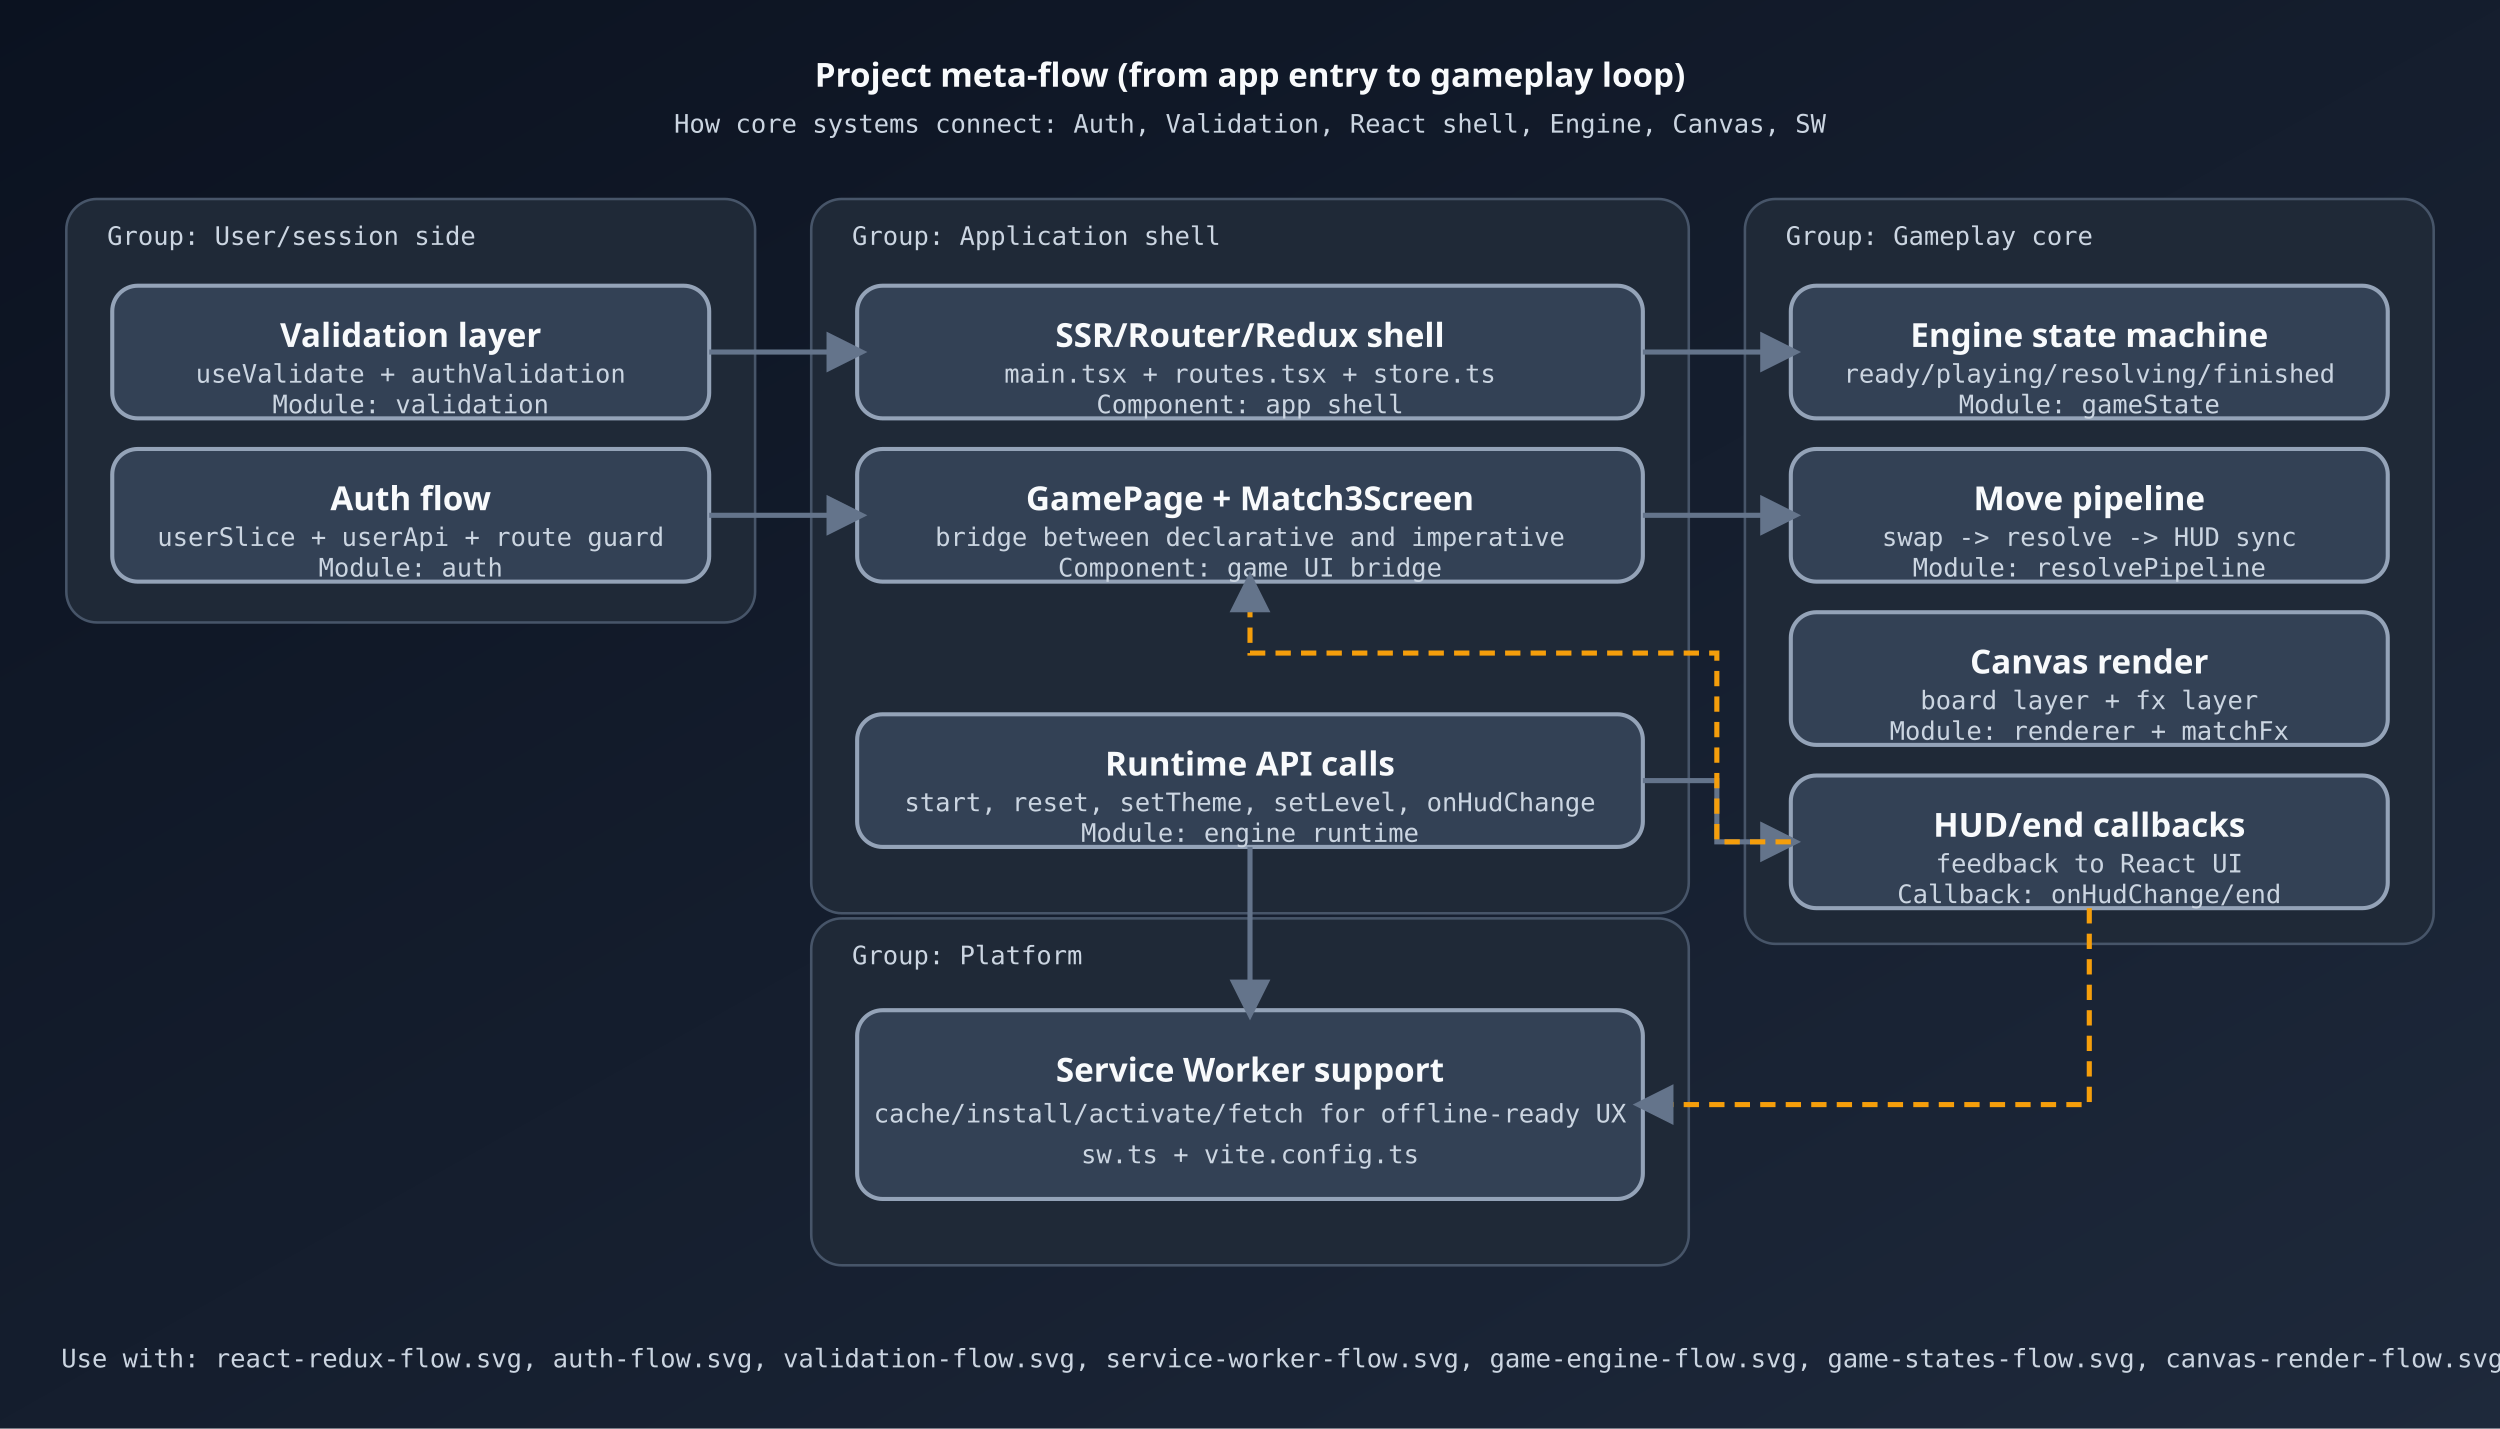
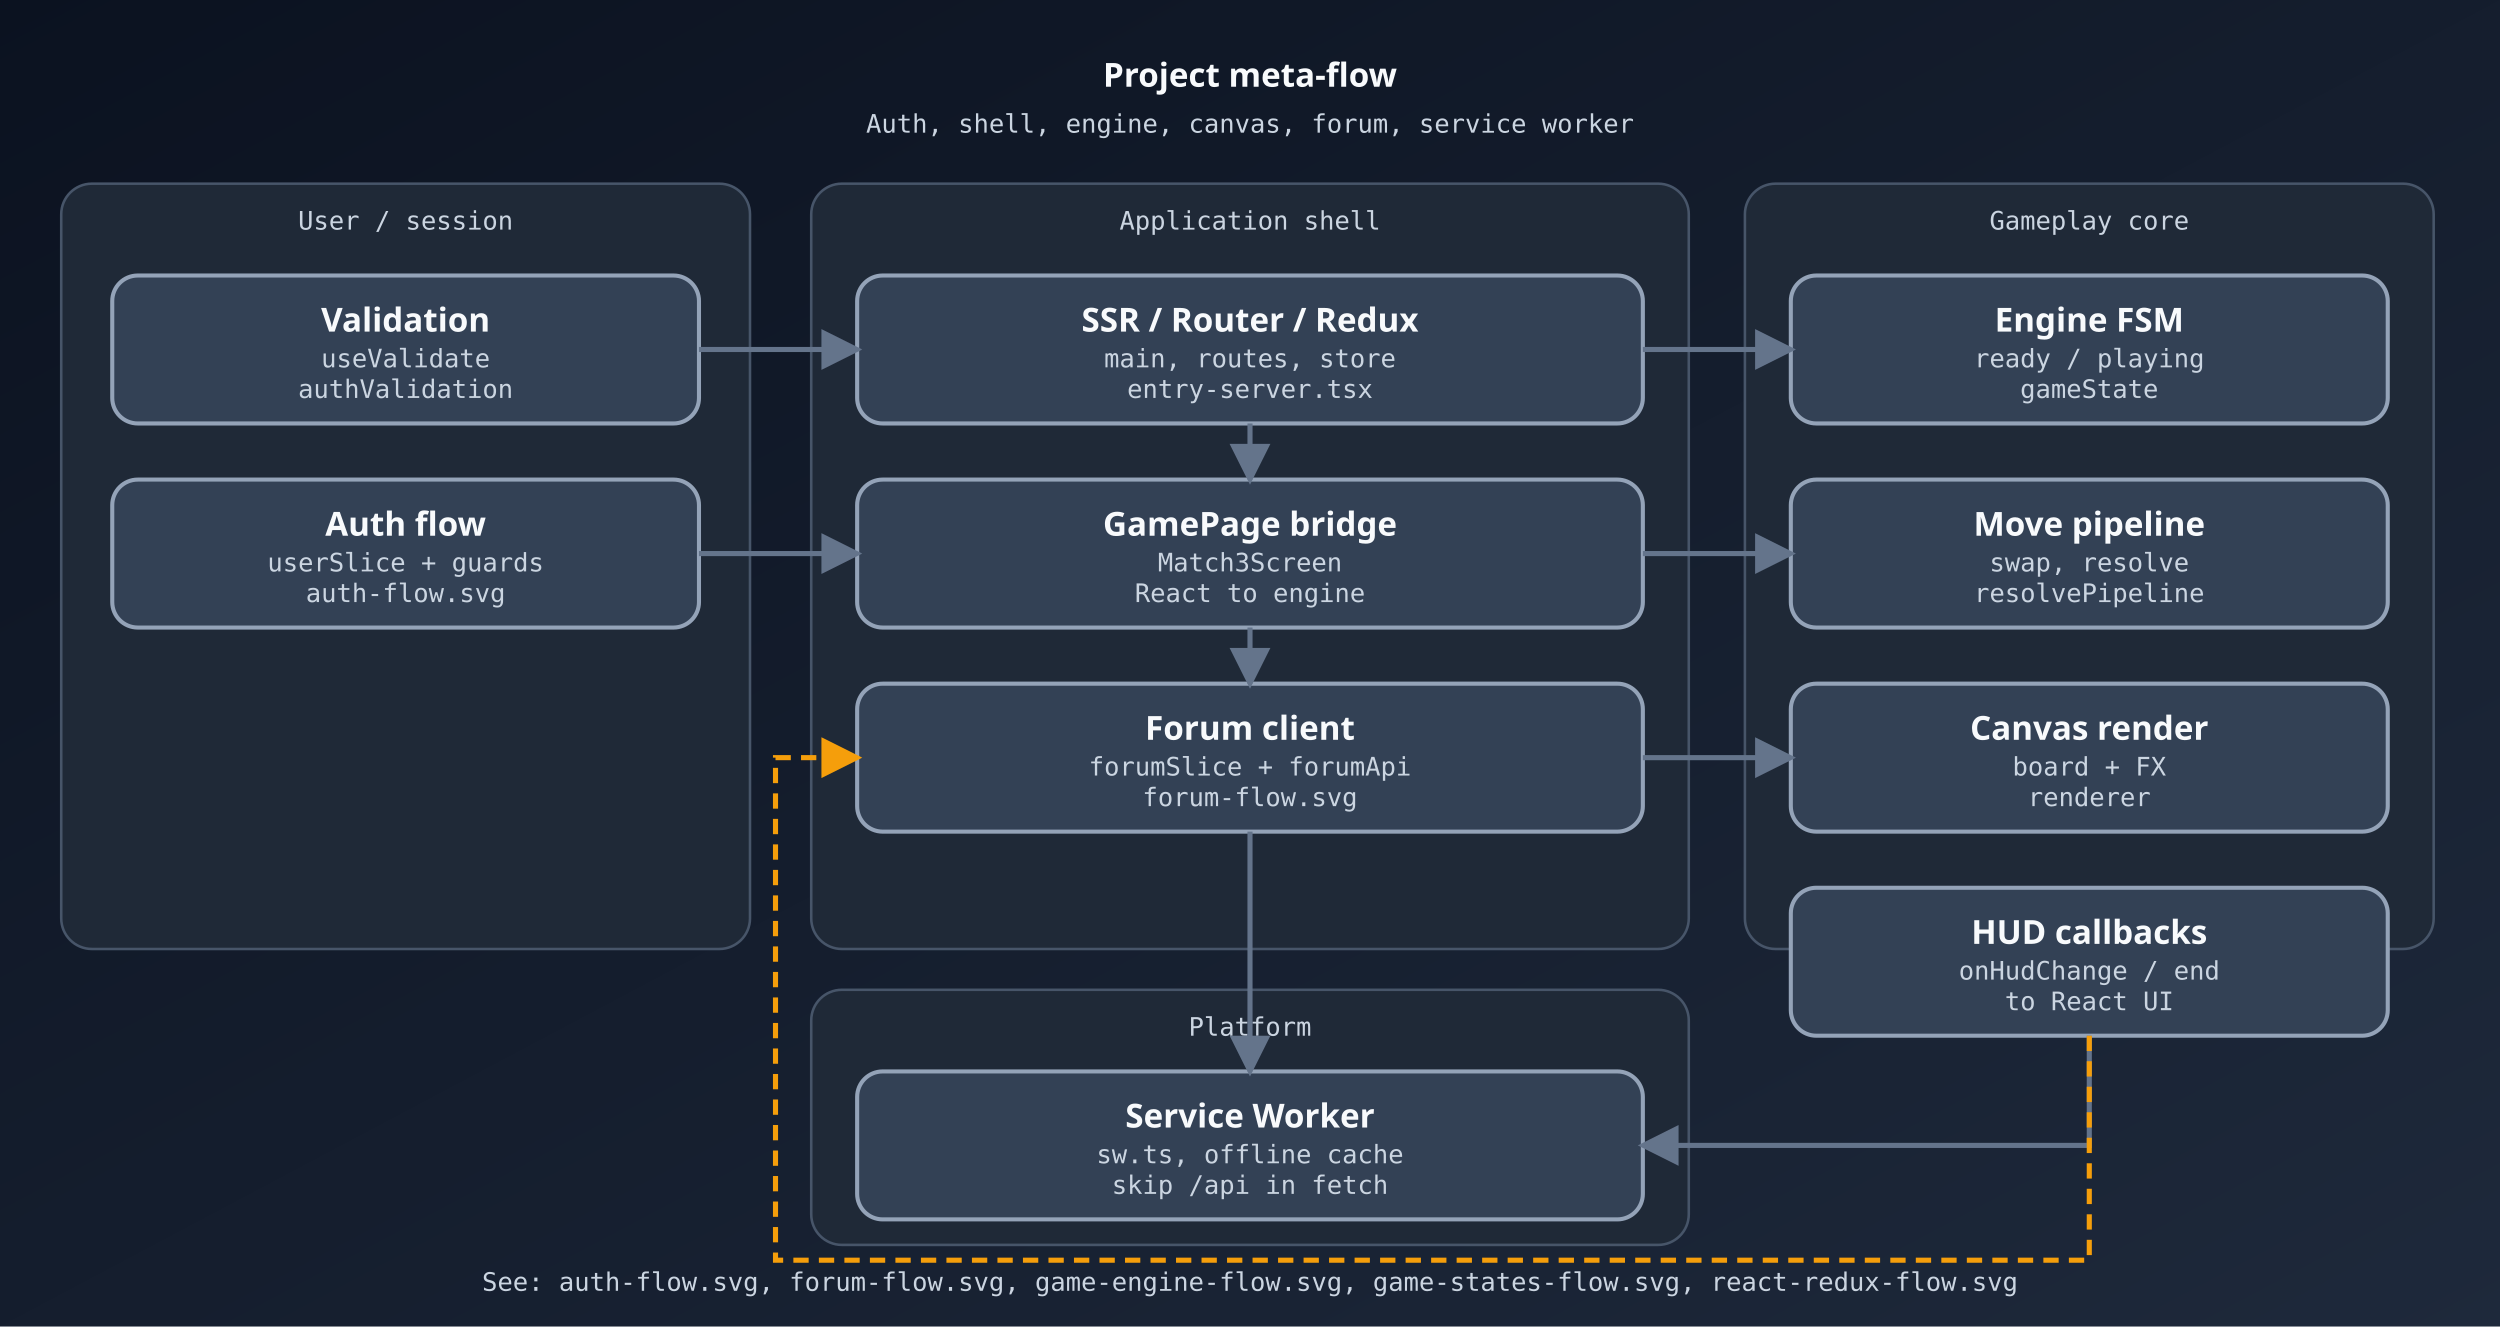
- <svg xmlns="http://www.w3.org/2000/svg" viewBox="0 0 980 560" role="img" aria-labelledby="title desc">
+ <svg xmlns="http://www.w3.org/2000/svg" viewBox="0 0 980 520" role="img" aria-labelledby="title desc">
  <defs>
    <linearGradient id="bg" x1="0%" y1="0%" x2="100%" y2="100%">
      <stop offset="0%" style="stop-color:#0b1220" />
      <stop offset="100%" style="stop-color:#1e293b" />
    </linearGradient>
    <filter id="glow" x="-50%" y="-50%" width="200%" height="200%">
      <feGaussianBlur stdDeviation="2.5" result="b" />
      <feMerge>
        <feMergeNode in="b" />
        <feMergeNode in="SourceGraphic" />
      </feMerge>
    </filter>
    <style>
      .core{fill:#334155;stroke:#94a3b8;stroke-width:1.6;rx:10;animation:glow 10s ease-in-out infinite}
      .group{fill:#1f2937;stroke:#475569;stroke-width:1;rx:12}
-       .lbl{fill:#f8fafc;font:600 13px system-ui,sans-serif}
-       .sub{fill:#cbd5e1;font:10px ui-monospace,monospace}
+       .lbl{fill:#f8fafc;font:600 13px system-ui,sans-serif;text-anchor:middle}
+       .sub{fill:#cbd5e1;font:10px ui-monospace,monospace;text-anchor:middle}
      .arr{stroke:#64748b;stroke-width:2;fill:none;marker-end:url(#m);animation:line 10s ease-in-out infinite}
-       .sync{stroke:#f59e0b;stroke-dasharray:6 4}
+       .sync{stroke:#f59e0b;stroke-width:2;fill:none;stroke-dasharray:6 4;marker-end:url(#mo)}
      @keyframes glow{0%,1.2%{stroke:#38bdf8;stroke-width:2.7;fill:#1e3a5f;filter:url(#glow)}3%,100%{stroke:#94a3b8;stroke-width:1.6;fill:#334155;filter:none}}
      @keyframes line{0%,1.2%{stroke:#38bdf8;stroke-width:2.7}3%,100%{stroke:#64748b;stroke-width:2}}
      #b1,#l1{animation-delay:0s}#b2,#l2{animation-delay:1s}#b3,#l3{animation-delay:2s}#b4,#l4{animation-delay:3s}
-       #b5,#l5{animation-delay:4s}#b6,#l6{animation-delay:5s}#b7,#l7{animation-delay:6s}#b8,#l8{animation-delay:7s}#b9,#l9{animation-delay:8s}#b10{animation-delay:9s}
+       #b5,#l5{animation-delay:4s}#b6,#l6{animation-delay:5s}#b7,#l7{animation-delay:6s}#b8,#l8{animation-delay:7s}#b9,#l9{animation-delay:8s}#b10,#l10{animation-delay:9s}
    </style>
-     <marker id="m" markerWidth="8" markerHeight="8" refX="6" refY="4" orient="auto">
+     <marker id="m" markerWidth="8" markerHeight="8" refX="7" refY="4" orient="auto">
      <polygon points="0 0,8 4,0 8" fill="#64748b" />
+     </marker>
+     <marker id="mo" markerWidth="8" markerHeight="8" refX="7" refY="4" orient="auto">
+       <polygon points="0 0,8 4,0 8" fill="#f59e0b" />
    </marker>
  </defs>
  <rect width="100%" height="100%" fill="url(#bg)" />
-   <text x="490" y="34" text-anchor="middle" class="lbl" font-size="17">Project meta-flow (from app entry to gameplay loop)</text>
-   <text x="490" y="52" text-anchor="middle" class="sub">How core systems connect: Auth, Validation, React shell, Engine, Canvas, SW</text>
-   <rect x="26" y="78" width="270" height="166" class="group" />
-   <text x="42" y="96" class="sub">Group: User/session side</text>
-   <rect id="b1" x="44" y="112" width="234" height="52" class="core" />
-   <g id="t1" transform="translate(161 0)">
-     <text y="136" class="lbl" text-anchor="middle">Validation layer</text>
-     <text y="150" class="sub" text-anchor="middle">useValidate + authValidation</text>
-     <text y="162" class="sub" text-anchor="middle">Module: validation</text>
-   </g>
-   <rect id="b2" x="44" y="176" width="234" height="52" class="core" />
-   <g id="t2" transform="translate(161 0)">
-     <text y="200" class="lbl" text-anchor="middle">Auth flow</text>
-     <text y="214" class="sub" text-anchor="middle">userSlice + userApi + route guard</text>
-     <text y="226" class="sub" text-anchor="middle">Module: auth</text>
-   </g>
-   <rect x="318" y="78" width="344" height="280" class="group" />
-   <text x="334" y="96" class="sub">Group: Application shell</text>
-   <rect id="b3" x="336" y="112" width="308" height="52" class="core" />
-   <g id="t3" transform="translate(490 0)">
-     <text y="136" class="lbl" text-anchor="middle">SSR/Router/Redux shell</text>
-     <text y="150" class="sub" text-anchor="middle">main.tsx + routes.tsx + store.ts</text>
-     <text y="162" class="sub" text-anchor="middle">Component: app shell</text>
-   </g>
-   <rect id="b4" x="336" y="176" width="308" height="52" class="core" />
-   <g id="t4" transform="translate(490 0)">
-     <text y="200" class="lbl" text-anchor="middle">GamePage + Match3Screen</text>
-     <text y="214" class="sub" text-anchor="middle">bridge between declarative and imperative</text>
-     <text y="226" class="sub" text-anchor="middle">Component: game UI bridge</text>
-   </g>
-   <rect id="b5" x="336" y="280" width="308" height="52" class="core" />
-   <g id="t5" transform="translate(490 0)">
-     <text y="304" class="lbl" text-anchor="middle">Runtime API calls</text>
-     <text y="318" class="sub" text-anchor="middle">start, reset, setTheme, setLevel, onHudChange</text>
-     <text y="330" class="sub" text-anchor="middle">Module: engine runtime</text>
-   </g>
-   <rect x="684" y="78" width="270" height="292" class="group" />
-   <text x="700" y="96" class="sub">Group: Gameplay core</text>
-   <rect id="b6" x="702" y="112" width="234" height="52" class="core" />
-   <g id="t6" transform="translate(819 0)">
-     <text y="136" class="lbl" text-anchor="middle">Engine state machine</text>
-     <text y="150" class="sub" text-anchor="middle">ready/playing/resolving/finished</text>
-     <text y="162" class="sub" text-anchor="middle">Module: gameState</text>
-   </g>
-   <rect id="b7" x="702" y="176" width="234" height="52" class="core" />
-   <g id="t7" transform="translate(819 0)">
-     <text y="200" class="lbl" text-anchor="middle">Move pipeline</text>
-     <text y="214" class="sub" text-anchor="middle">swap -&gt; resolve -&gt; HUD sync</text>
-     <text y="226" class="sub" text-anchor="middle">Module: resolvePipeline</text>
-   </g>
-   <rect id="b8" x="702" y="240" width="234" height="52" class="core" />
-   <g id="t8" transform="translate(819 0)">
-     <text y="264" class="lbl" text-anchor="middle">Canvas render</text>
-     <text y="278" class="sub" text-anchor="middle">board layer + fx layer</text>
-     <text y="290" class="sub" text-anchor="middle">Module: renderer + matchFx</text>
-   </g>
-   <rect id="b9" x="702" y="304" width="234" height="52" class="core" />
-   <g id="t9" transform="translate(819 0)">
-     <text y="328" class="lbl" text-anchor="middle">HUD/end callbacks</text>
-     <text y="342" class="sub" text-anchor="middle">feedback to React UI</text>
-     <text y="354" class="sub" text-anchor="middle">Callback: onHudChange/end</text>
-   </g>
-   <rect x="318" y="360" width="344" height="136" class="group" />
-   <text x="334" y="378" class="sub">Group: Platform</text>
-   <rect id="b10" x="336" y="396" width="308" height="74" class="core" />
-   <g id="t10" transform="translate(490 0)">
-     <text y="424" class="lbl" text-anchor="middle">Service Worker support</text>
-     <text y="440" class="sub" text-anchor="middle">cache/install/activate/fetch for offline-ready UX</text>
-     <text y="456" class="sub" text-anchor="middle">sw.ts + vite.config.ts</text>
-   </g>
-   <path id="l1" class="arr" d="M 278 138 L 336 138" />
-   <path id="l2" class="arr" d="M 278 202 L 336 202" />
-   <path id="l3" class="arr" d="M 644 138 L 702 138" />
-   <path id="l4" class="arr" d="M 644 202 L 702 202" />
-   <path id="l5" class="arr" d="M 644 306 L 673 306 L 673 330 L 702 330" />
-   <path id="l6" class="arr sync" d="M 819 356 L 819 433 L 644 433" />
-   <path id="l7" class="arr sync" d="M 702 330 L 673 330 L 673 256 L 490 256 L 490 228" />
-   <path id="l8" class="arr" d="M 490 332 L 490 396" />
-   <text x="24" y="536" class="sub">Use with: react-redux-flow.svg, auth-flow.svg, validation-flow.svg, service-worker-flow.svg, game-engine-flow.svg, game-states-flow.svg, canvas-render-flow.svg, react-canvas-bridge.svg</text>
+   <text x="490" y="34" class="lbl" font-size="17">Project meta-flow</text>
+   <text x="490" y="52" class="sub">Auth, shell, engine, canvas, forum, service worker</text>
+   <rect x="24" y="72" width="270" height="300" class="group" />
+   <text x="159" y="90" class="sub">User / session</text>
+   <rect id="b1" x="44" y="108" width="230" height="58" class="core" />
+   <text x="159" y="130" class="lbl">Validation</text>
+   <text x="159" y="144" class="sub">useValidate</text>
+   <text x="159" y="156" class="sub">authValidation</text>
+   <rect id="b2" x="44" y="188" width="230" height="58" class="core" />
+   <text x="159" y="210" class="lbl">Auth flow</text>
+   <text x="159" y="224" class="sub">userSlice + guards</text>
+   <text x="159" y="236" class="sub">auth-flow.svg</text>
+   <rect x="318" y="72" width="344" height="300" class="group" />
+   <text x="490" y="90" class="sub">Application shell</text>
+   <rect id="b3" x="336" y="108" width="308" height="58" class="core" />
+   <text x="490" y="130" class="lbl">SSR / Router / Redux</text>
+   <text x="490" y="144" class="sub">main, routes, store</text>
+   <text x="490" y="156" class="sub">entry-server.tsx</text>
+   <rect id="b4" x="336" y="188" width="308" height="58" class="core" />
+   <text x="490" y="210" class="lbl">GamePage bridge</text>
+   <text x="490" y="224" class="sub">Match3Screen</text>
+   <text x="490" y="236" class="sub">React to engine</text>
+   <rect id="b5" x="336" y="268" width="308" height="58" class="core" />
+   <text x="490" y="290" class="lbl">Forum client</text>
+   <text x="490" y="304" class="sub">forumSlice + forumApi</text>
+   <text x="490" y="316" class="sub">forum-flow.svg</text>
+   <rect x="684" y="72" width="270" height="300" class="group" />
+   <text x="819" y="90" class="sub">Gameplay core</text>
+   <rect id="b6" x="702" y="108" width="234" height="58" class="core" />
+   <text x="819" y="130" class="lbl">Engine FSM</text>
+   <text x="819" y="144" class="sub">ready / playing</text>
+   <text x="819" y="156" class="sub">gameState</text>
+   <rect id="b7" x="702" y="188" width="234" height="58" class="core" />
+   <text x="819" y="210" class="lbl">Move pipeline</text>
+   <text x="819" y="224" class="sub">swap, resolve</text>
+   <text x="819" y="236" class="sub">resolvePipeline</text>
+   <rect id="b8" x="702" y="268" width="234" height="58" class="core" />
+   <text x="819" y="290" class="lbl">Canvas render</text>
+   <text x="819" y="304" class="sub">board + FX</text>
+   <text x="819" y="316" class="sub">renderer</text>
+   <rect id="b9" x="702" y="348" width="234" height="58" class="core" />
+   <text x="819" y="370" class="lbl">HUD callbacks</text>
+   <text x="819" y="384" class="sub">onHudChange / end</text>
+   <text x="819" y="396" class="sub">to React UI</text>
+   <rect x="318" y="388" width="344" height="100" class="group" />
+   <text x="490" y="406" class="sub">Platform</text>
+   <rect id="b10" x="336" y="420" width="308" height="58" class="core" />
+   <text x="490" y="442" class="lbl">Service Worker</text>
+   <text x="490" y="456" class="sub">sw.ts, offline cache</text>
+   <text x="490" y="468" class="sub">skip /api in fetch</text>
+   <path id="l1" class="arr" d="M 274 137 L 336 137" />
+   <path id="l2" class="arr" d="M 274 217 L 336 217" />
+   <path id="l3" class="arr" d="M 644 137 L 702 137" />
+   <path id="l4" class="arr" d="M 644 217 L 702 217" />
+   <path id="l5" class="arr" d="M 644 297 L 702 297" />
+   <path id="l6" class="arr" d="M 819 406 L 819 449 L 644 449" />
+   <path id="l7" class="sync" d="M 819 406 L 819 494 L 304 494 L 304 297 L 336 297" />
+   <path id="l8" class="arr" d="M 490 326 L 490 420" />
+   <path id="l9" class="arr" d="M 490 246 L 490 268" />
+   <path id="l10" class="arr" d="M 490 166 L 490 188" />
+   <text x="490" y="506" class="sub">See: auth-flow.svg, forum-flow.svg, game-engine-flow.svg, game-states-flow.svg, react-redux-flow.svg</text>
</svg>
